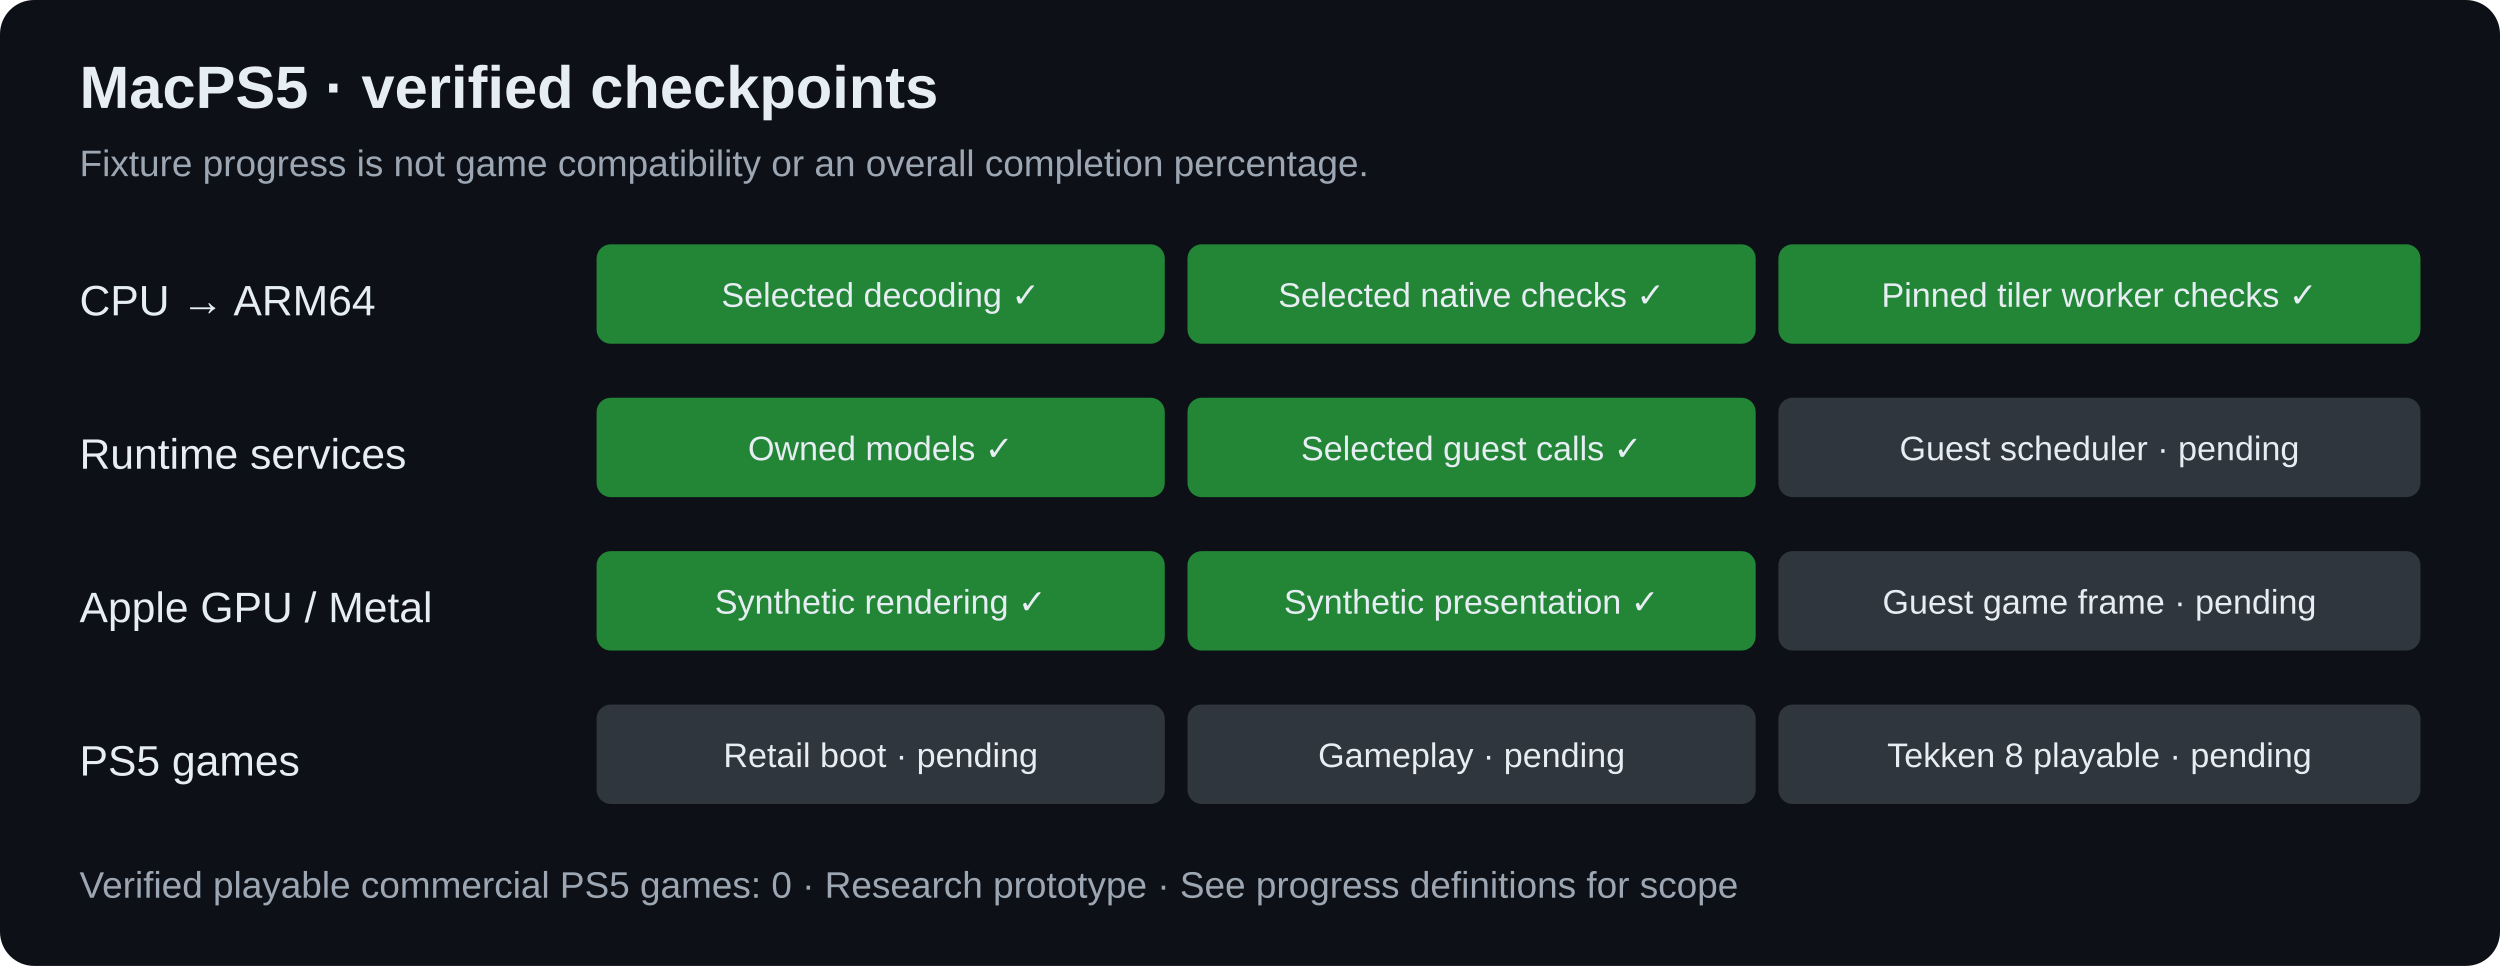
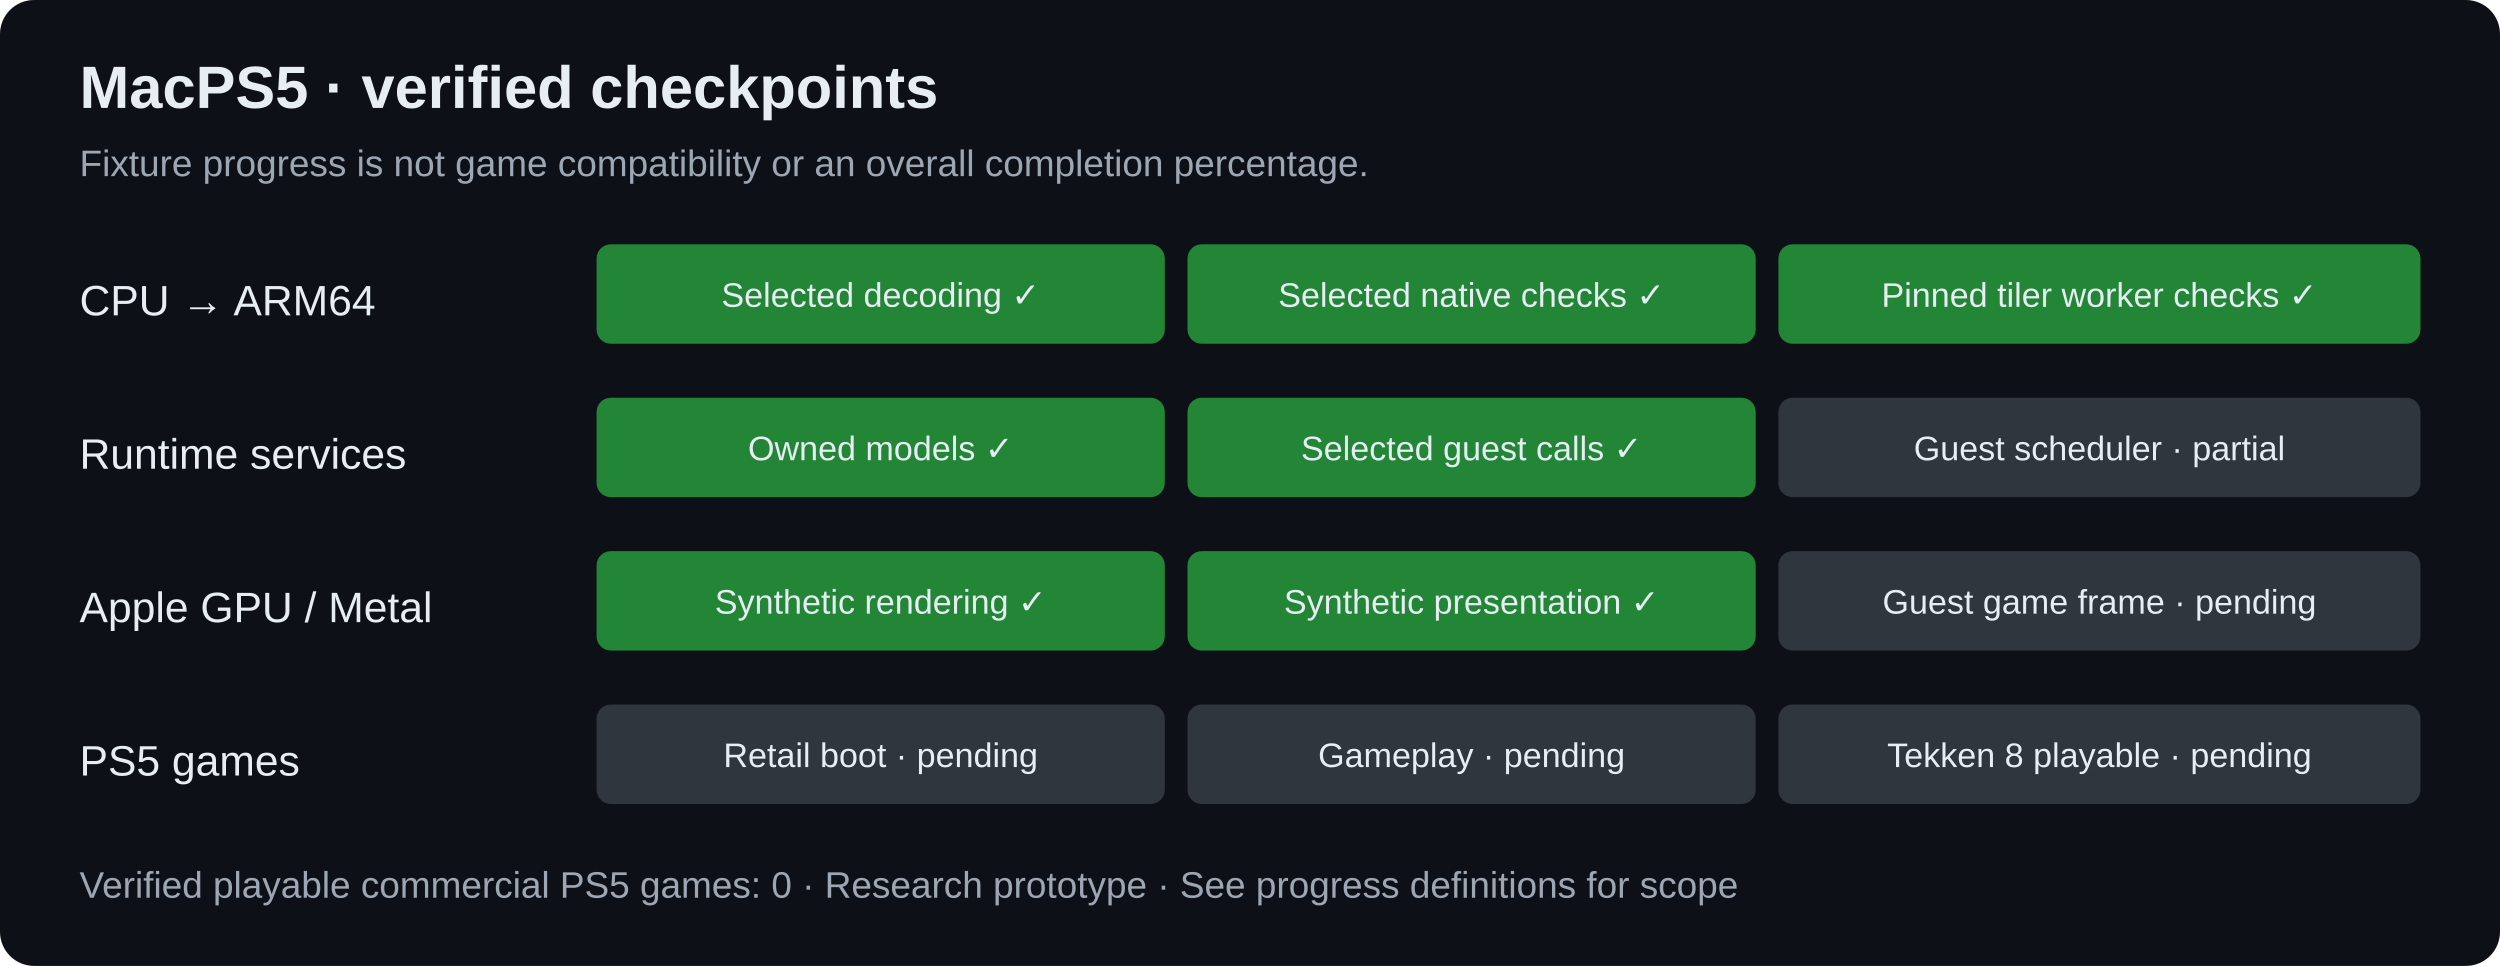
<svg xmlns="http://www.w3.org/2000/svg" width="880" height="340" viewBox="0 0 880 340" role="img" aria-labelledby="title desc">
  <rect width="880" height="340" rx="12" fill="#0d1117" />
  <g font-family="Arial,sans-serif" fill="#e6edf3">
    <text x="28" y="38" font-size="21" font-weight="bold">MacPS5 · verified checkpoints</text>
    <text x="28" y="62" font-size="13" fill="#9da7b3">Fixture progress is not game compatibility or an overall completion percentage.</text>
    <g font-size="15">
      <text x="28" y="111">CPU → ARM64</text>
      <text x="28" y="165">Runtime services</text>
      <text x="28" y="219">Apple GPU / Metal</text>
      <text x="28" y="273">PS5 games</text>
    </g>
    <g fill="#238636">
      <rect x="210" y="86" width="200" height="35" rx="5" />
      <rect x="418" y="86" width="200" height="35" rx="5" />
      <rect x="210" y="140" width="200" height="35" rx="5" />
      <rect x="418" y="140" width="200" height="35" rx="5" />
      <rect x="210" y="194" width="200" height="35" rx="5" />
      <rect x="418" y="194" width="200" height="35" rx="5" />
    </g>
    <g fill="#30363d">
      <rect x="626" y="86" width="226" height="35" rx="5" fill="#238636" />
      <rect x="626" y="140" width="226" height="35" rx="5" />
      <rect x="626" y="194" width="226" height="35" rx="5" />
      <rect x="210" y="248" width="200" height="35" rx="5" />
      <rect x="418" y="248" width="200" height="35" rx="5" />
      <rect x="626" y="248" width="226" height="35" rx="5" />
    </g>
    <g font-size="12" text-anchor="middle">
      <text x="310" y="108">Selected decoding ✓</text>
      <text x="518" y="108">Selected native checks ✓</text>
      <text x="739" y="108">Pinned tiler worker checks ✓</text>
      <text x="310" y="162">Owned models ✓</text>
      <text x="518" y="162">Selected guest calls ✓</text>
-       <text x="739" y="162">Guest scheduler · pending</text>
+       <text x="739" y="162">Guest scheduler · partial</text>
      <text x="310" y="216">Synthetic rendering ✓</text>
      <text x="518" y="216">Synthetic presentation ✓</text>
      <text x="739" y="216">Guest game frame · pending</text>
      <text x="310" y="270">Retail boot · pending</text>
      <text x="518" y="270">Gameplay · pending</text>
      <text x="739" y="270">Tekken 8 playable · pending</text>
    </g>
    <text x="28" y="316" font-size="13" fill="#9da7b3">Verified playable commercial PS5 games: 0 · Research prototype · See progress definitions for scope</text>
  </g>
</svg>
